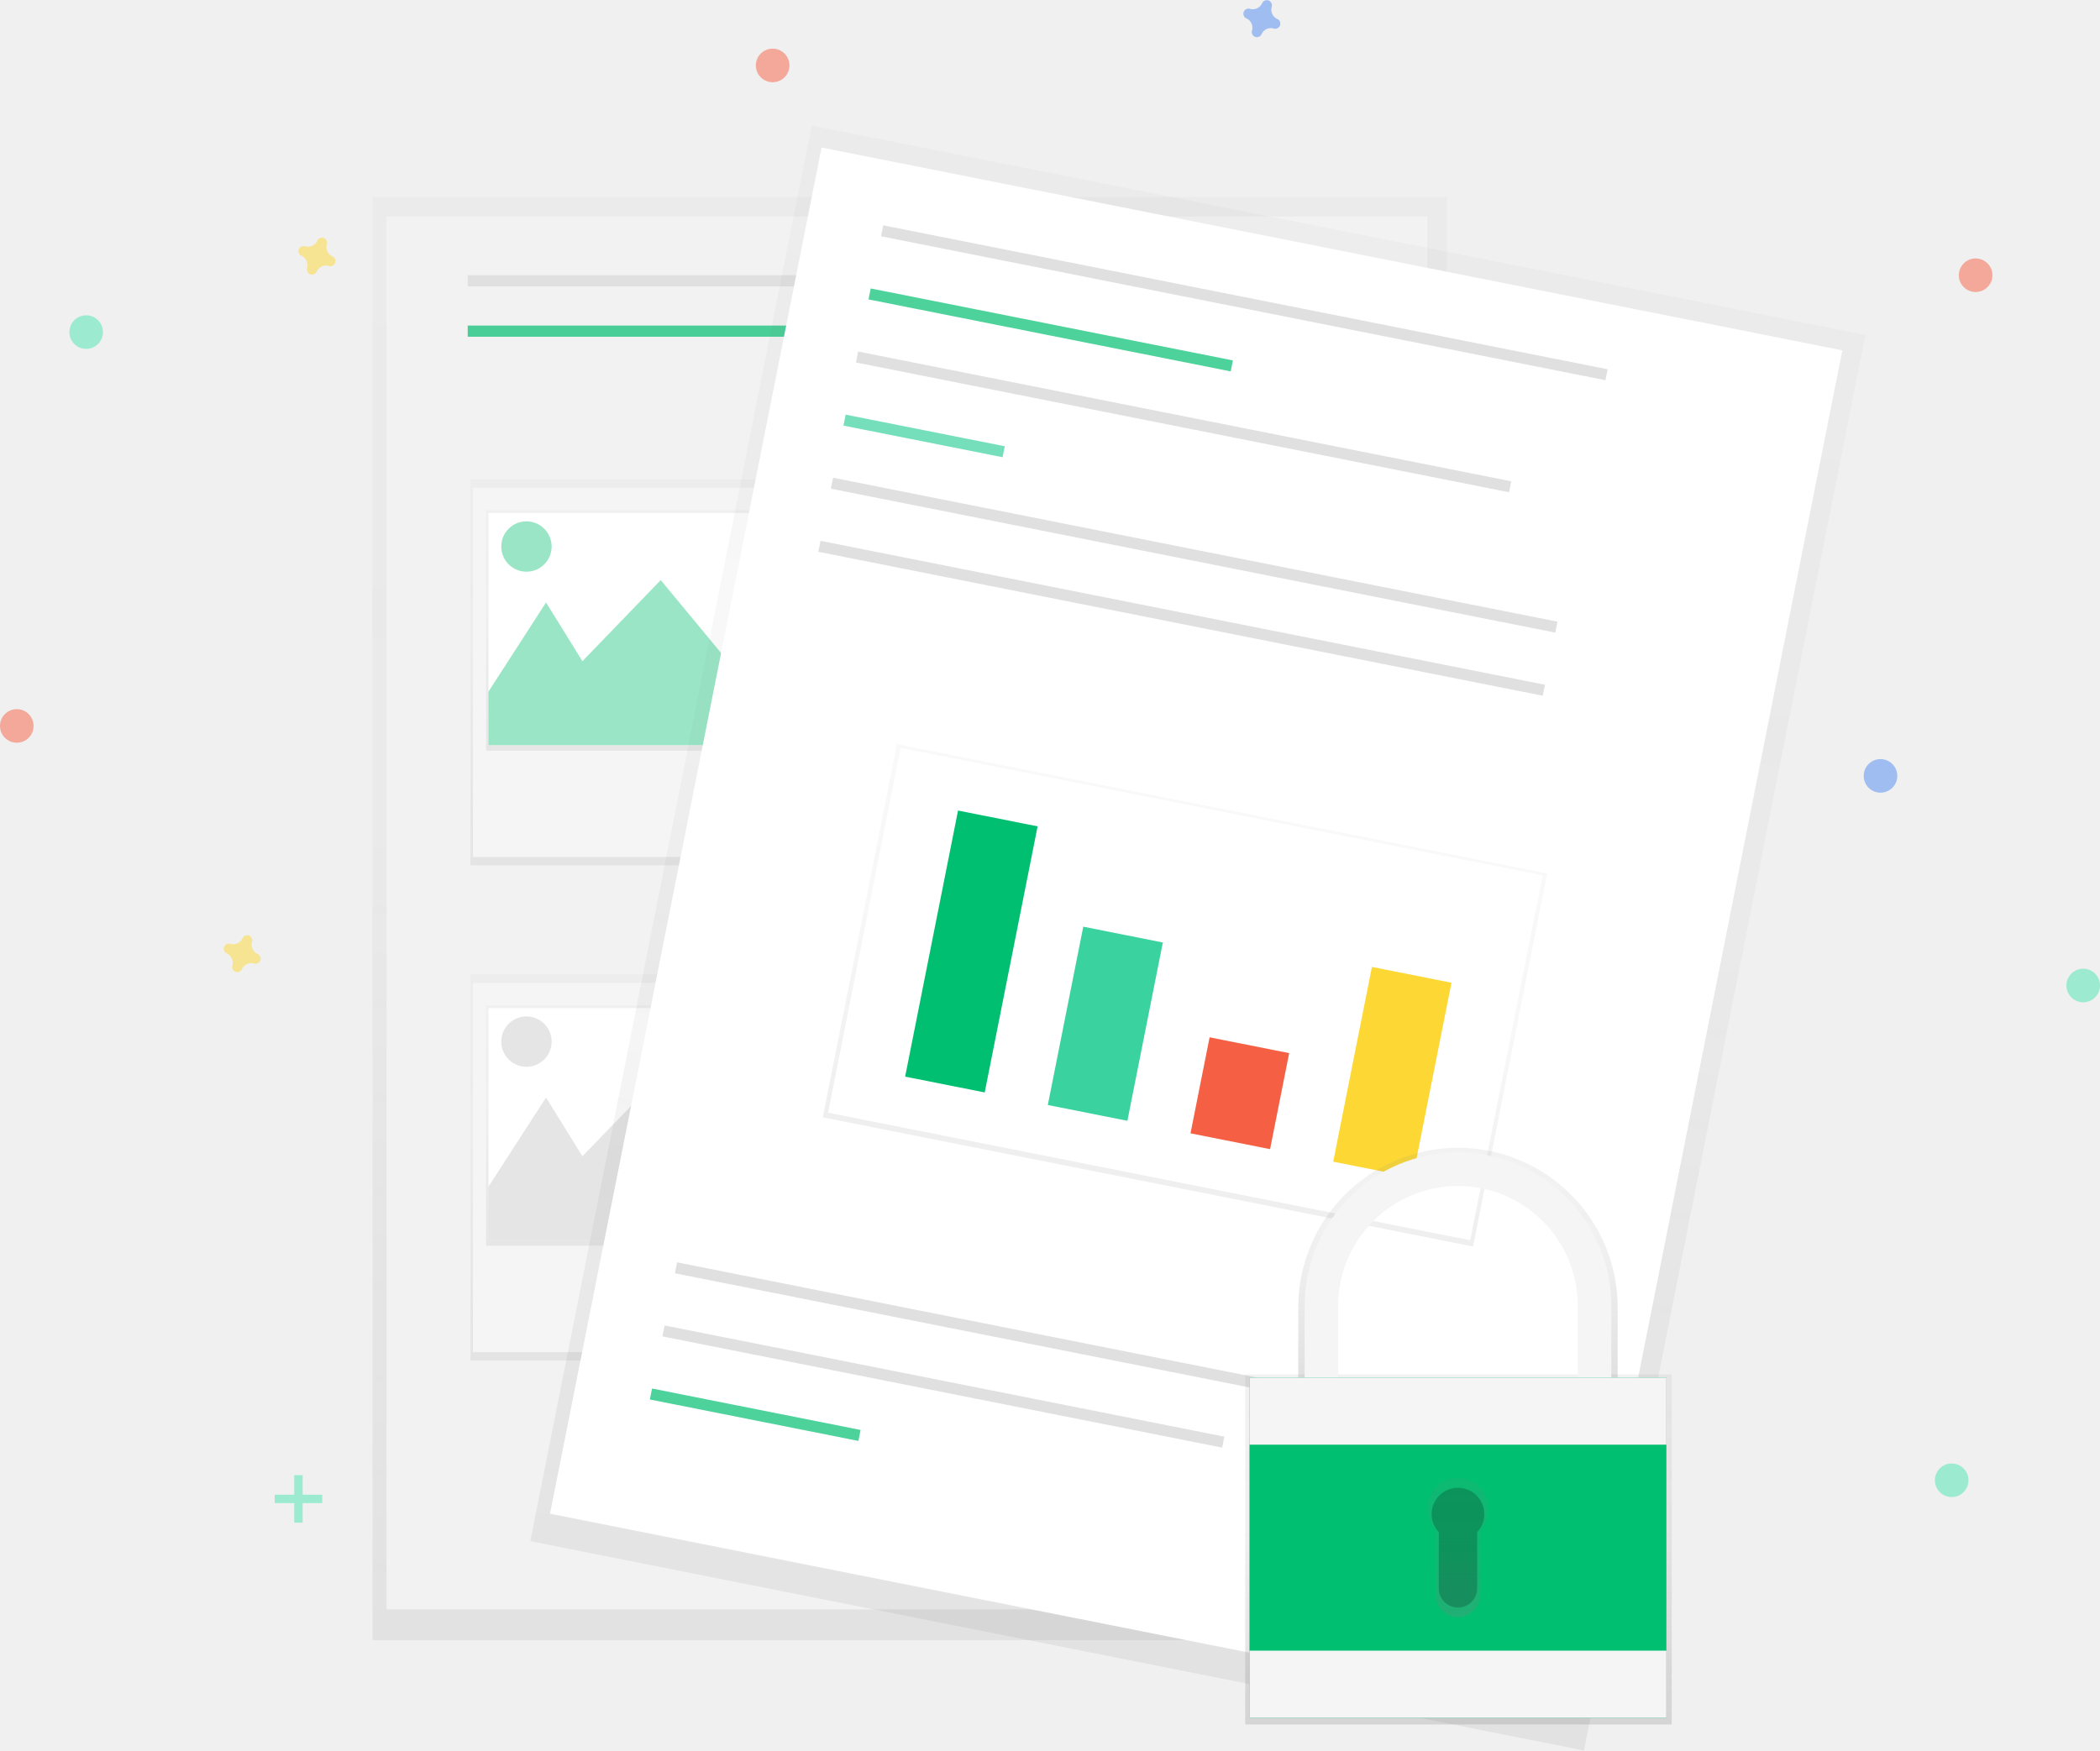
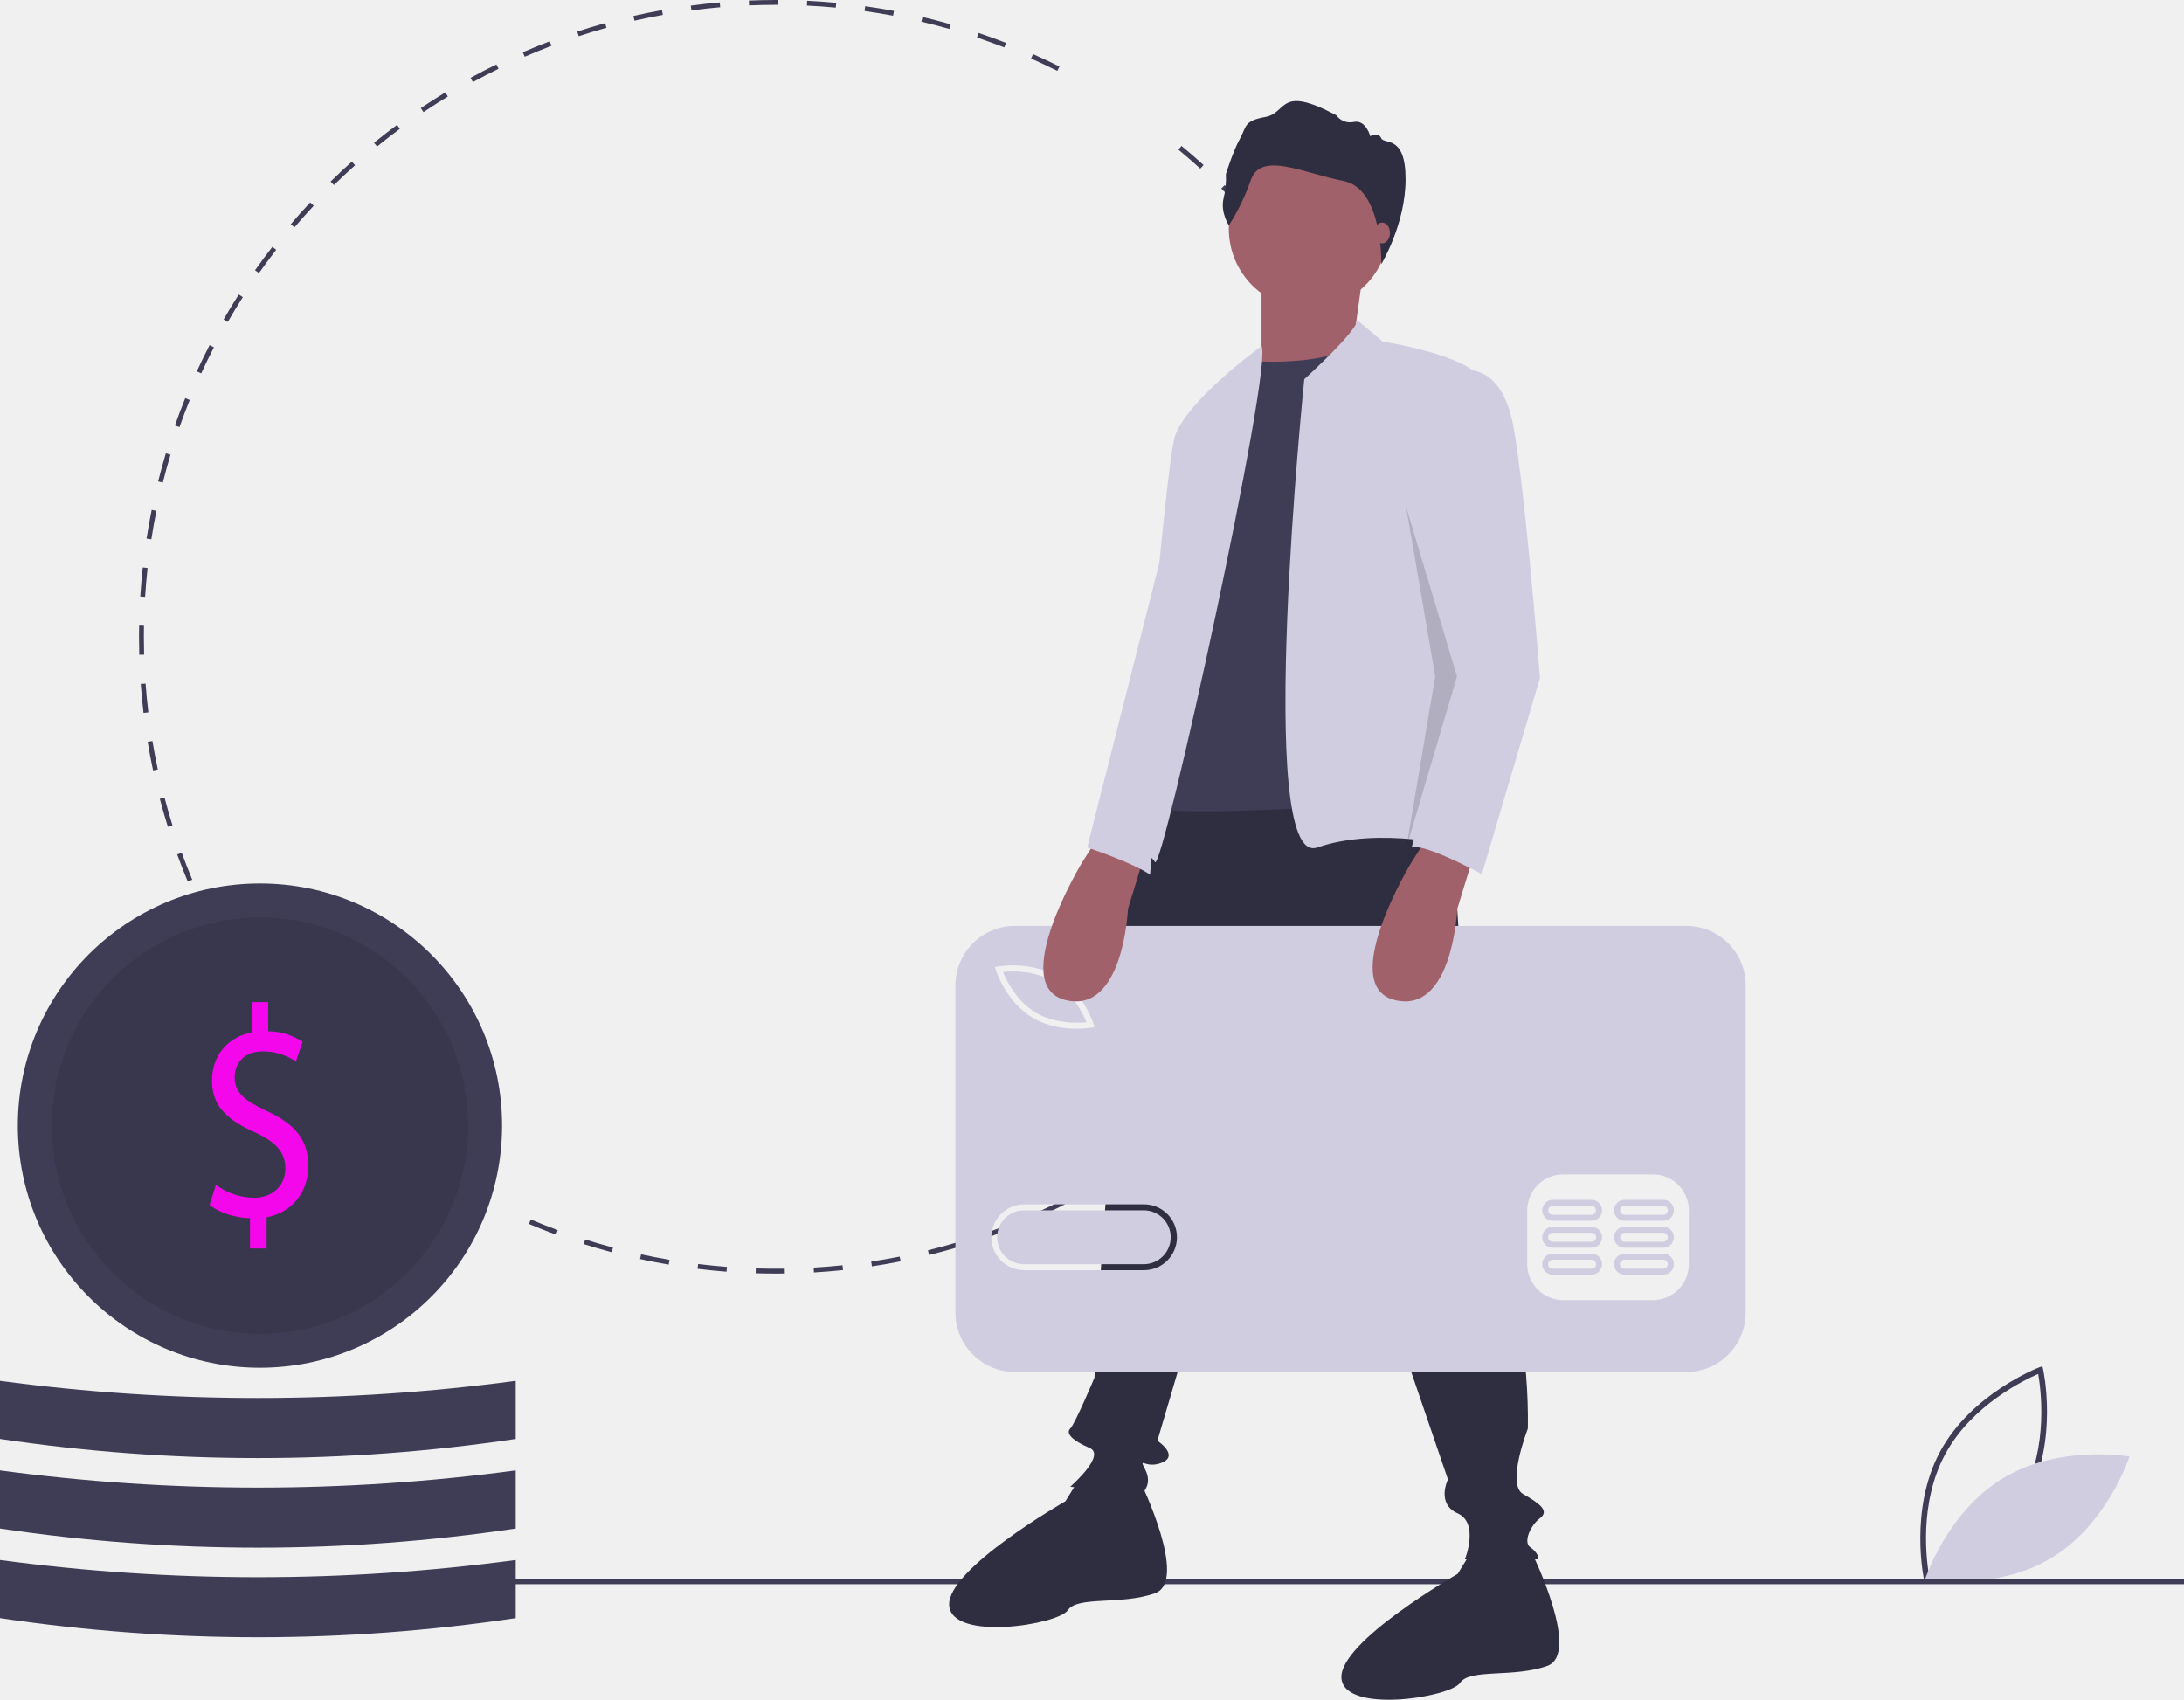
- <svg xmlns="http://www.w3.org/2000/svg" xmlns:xlink="http://www.w3.org/1999/xlink" id="e8f68bdd-4984-4f2e-95b7-7fc8ec281257" data-name="Layer 1" width="918.14" height="765.54" viewBox="0 0 918.14 765.54">
-   <defs>
-     <linearGradient id="27aa7b70-b106-4a00-be67-693c8380e41d" x1="397.74" y1="717.25" x2="397.74" y2="86.11" gradientUnits="userSpaceOnUse">
-       <stop offset="0" stop-color="gray" stop-opacity="0.25" />
-       <stop offset="0.54" stop-color="gray" stop-opacity="0.12" />
-       <stop offset="1" stop-color="gray" stop-opacity="0.1" />
-     </linearGradient>
-     <linearGradient id="46a816da-c484-41ec-8a6f-fbf14454d910" x1="288.88" y1="378.44" x2="288.88" y2="209.65" xlink:href="#27aa7b70-b106-4a00-be67-693c8380e41d" />
-     <linearGradient id="32b634d8-28f1-48d9-a868-f602a2cad942" x1="288.88" y1="328.29" x2="288.88" y2="223.1" xlink:href="#27aa7b70-b106-4a00-be67-693c8380e41d" />
-     <clipPath id="7a4c6aff-0be0-461b-a111-b3ae1b8fbf73" transform="translate(-140.93 -67.23)">
-       <rect id="8cc91f6d-19b0-43cc-9c18-2faa83ac34ba" data-name="&lt;Rectangle&gt;" x="354.51" y="291.55" width="150.6" height="101.52" fill="#fff" />
-     </clipPath>
-     <linearGradient id="38f1cb81-8fac-4205-a0ff-a33ac00d354c" x1="288.88" y1="594.94" x2="288.88" y2="426.14" xlink:href="#27aa7b70-b106-4a00-be67-693c8380e41d" />
-     <linearGradient id="6fc01aaf-135e-403e-a209-43b2a4fe59f1" x1="288.88" y1="544.79" x2="288.88" y2="439.6" xlink:href="#27aa7b70-b106-4a00-be67-693c8380e41d" />
-     <clipPath id="79ce363a-d134-40e4-9f82-b96d04a36978" transform="translate(-140.93 -67.23)">
-       <rect id="5b44e697-61fe-43bd-9a58-5f3e41301748" data-name="&lt;Rectangle&gt;" x="354.51" y="508.05" width="150.6" height="101.52" fill="#fff" />
-     </clipPath>
-     <linearGradient id="54803c44-522d-4b9e-9a34-f1f7b43e8483" x1="671.57" y1="760.34" x2="671.57" y2="129.2" gradientTransform="translate(1109.43 -194.1) rotate(90)" xlink:href="#27aa7b70-b106-4a00-be67-693c8380e41d" />
-     <linearGradient id="089a6a47-adaa-499b-aefb-cd6464b62fb8" x1="670.96" y1="553.63" x2="670.96" y2="387.28" gradientTransform="translate(1129.51 -168.41) rotate(90)" xlink:href="#27aa7b70-b106-4a00-be67-693c8380e41d" />
-     <linearGradient id="fd8d88e0-7826-450d-9e0b-001d1be709c2" x1="637.66" y1="754.12" x2="637.66" y2="601.05" xlink:href="#27aa7b70-b106-4a00-be67-693c8380e41d" />
-     <linearGradient id="8d1793c5-b76e-44e2-a52e-569460402331" x1="778.37" y1="673.86" x2="778.37" y2="569.13" xlink:href="#27aa7b70-b106-4a00-be67-693c8380e41d" />
-     <linearGradient id="4745700d-8097-45ff-9f71-625443fc4ad8" x1="778.37" y1="774.41" x2="778.37" y2="713.66" xlink:href="#27aa7b70-b106-4a00-be67-693c8380e41d" />
-   </defs>
-   <g opacity="0.5">
-     <rect x="162.9" y="86.11" width="469.69" height="631.14" fill="url(#27aa7b70-b106-4a00-be67-693c8380e41d)" />
-   </g>
-   <rect x="169.02" y="94.67" width="455.01" height="609.12" fill="#f2f2f2" />
-   <rect x="204.49" y="120.36" width="156.56" height="4.89" fill="#e0e0e0" />
-   <rect x="204.49" y="142.37" width="156.56" height="4.89" fill="#01bf71" opacity="0.7" />
-   <rect x="384.29" y="120.36" width="156.56" height="4.89" fill="#e0e0e0" />
-   <rect x="408.75" y="259.8" width="156.56" height="4.89" fill="#e0e0e0" />
-   <rect x="412.42" y="273.25" width="156.56" height="4.89" fill="#e0e0e0" />
-   <rect x="419.76" y="286.7" width="156.56" height="4.89" fill="#e0e0e0" />
-   <rect x="408.75" y="476.29" width="156.56" height="4.89" fill="#e0e0e0" />
-   <rect x="412.42" y="489.75" width="156.56" height="4.89" fill="#e0e0e0" />
-   <rect x="419.76" y="503.2" width="156.56" height="4.89" fill="#e0e0e0" />
-   <g opacity="0.5">
-     <rect x="205.71" y="209.65" width="166.35" height="168.79" fill="url(#46a816da-c484-41ec-8a6f-fbf14454d910)" />
-   </g>
-   <rect x="206.76" y="213.32" width="163.72" height="161.45" fill="#f5f5f5" />
-   <g opacity="0.5">
-     <rect x="212.53" y="223.1" width="152.7" height="105.19" fill="url(#32b634d8-28f1-48d9-a868-f602a2cad942)" />
-   </g>
-   <rect id="689f37f3-cc41-448d-b172-63ec123bc985" data-name="&lt;Rectangle&gt;" x="213.58" y="224.32" width="150.6" height="101.52" fill="#fff" />
-   <g clip-path="url(#7a4c6aff-0be0-461b-a111-b3ae1b8fbf73)">
-     <polygon points="200.82 322.18 238.74 263.46 254.64 289.15 288.88 253.68 318.24 289.15 343.93 236.56 409.98 341.75 195.93 334.41 200.82 322.18" fill="#01bf71" opacity="0.4" />
-     <circle cx="230.17" cy="239" r="11.01" fill="#01bf71" opacity="0.4" />
-   </g>
-   <g opacity="0.5">
-     <rect x="205.71" y="426.14" width="166.35" height="168.79" fill="url(#38f1cb81-8fac-4205-a0ff-a33ac00d354c)" />
-   </g>
-   <rect x="206.76" y="429.81" width="163.72" height="161.45" fill="#f5f5f5" />
-   <g opacity="0.5">
-     <rect x="212.53" y="439.6" width="152.7" height="105.19" fill="url(#6fc01aaf-135e-403e-a209-43b2a4fe59f1)" />
-   </g>
-   <rect id="b429ac3a-f8a8-4171-bcce-5b6c002c0714" data-name="&lt;Rectangle&gt;" x="213.58" y="440.82" width="150.6" height="101.52" fill="#fff" />
-   <g clip-path="url(#79ce363a-d134-40e4-9f82-b96d04a36978)">
-     <polygon points="200.82 538.67 238.74 479.96 254.64 505.65 288.88 470.18 318.24 505.65 343.93 453.05 409.98 558.24 195.93 550.9 200.82 538.67" fill="#bdbdbd" opacity="0.4" />
-     <circle cx="230.17" cy="455.5" r="11.01" fill="#bdbdbd" opacity="0.4" />
-   </g>
-   <g opacity="0.5">
-     <rect x="349.09" y="242.63" width="631.14" height="469.69" transform="translate(-74.16 969.06) rotate(-78.76)" fill="url(#54803c44-522d-4b9e-9a34-f1f7b43e8483)" />
-   </g>
-   <rect x="359.37" y="247.33" width="609.12" height="455.01" transform="translate(-72.16 966.22) rotate(-78.76)" fill="#fff" />
-   <rect x="523.5" y="197.22" width="322.91" height="4.89" transform="translate(-88.86 -196.94) rotate(11.24)" fill="#e0e0e0" />
-   <rect x="433.36" y="650.7" width="322.91" height="4.89" transform="translate(-2.18 -170.66) rotate(11.24)" fill="#e0e0e0" />
-   <rect x="428.58" y="671.14" width="249.52" height="4.89" transform="translate(1.01 -162.18) rotate(11.24)" fill="#e0e0e0" />
-   <rect x="424.6" y="683.47" width="92.96" height="4.89" transform="translate(1.84 -145.91) rotate(11.24)" fill="#01bf71" opacity="0.7" />
-   <rect x="519.57" y="209.08" width="161.45" height="4.89" transform="translate(-88.17 -180.2) rotate(11.24)" fill="#01bf71" opacity="0.7" />
-   <rect x="512.84" y="249.31" width="291.11" height="4.89" transform="translate(-79.21 -190.76) rotate(11.24)" fill="#e0e0e0" />
-   <rect x="509.47" y="255.44" width="70.94" height="4.89" transform="translate(-80.19 -168.52) rotate(11.24)" fill="#3ad29f" opacity="0.7" />
-   <rect x="501.56" y="307.59" width="322.91" height="4.89" transform="translate(-67.76 -190.54) rotate(11.24)" fill="#e0e0e0" />
-   <g opacity="0.5">
-     <rect x="575.87" y="357.6" width="166.35" height="289.88" transform="translate(-103.27 983.74) rotate(-78.76)" fill="url(#089a6a47-adaa-499b-aefb-cd6464b62fb8)" />
-   </g>
-   <rect x="516.06" y="420.61" width="286.22" height="162.68" transform="translate(-30.42 -186.11) rotate(11.24)" fill="#fff" />
-   <rect x="496.08" y="335.18" width="322.91" height="4.89" transform="translate(-62.49 -188.94) rotate(11.24)" fill="#e0e0e0" />
-   <rect x="547.86" y="424.02" width="35.47" height="118.64" transform="translate(-35.84 -168.22) rotate(11.24)" fill="#01bf71" />
-   <rect x="606.43" y="475.19" width="35.47" height="79.5" transform="translate(-28.56 -179.03) rotate(11.24)" fill="#3ad29f" />
-   <rect x="665.23" y="523.93" width="35.47" height="42.81" transform="translate(-21.5 -189.92) rotate(11.24)" fill="#f55f44" />
-   <rect x="731.91" y="492.72" width="35.47" height="86.84" transform="translate(-22.02 -203.09) rotate(11.24)" fill="#fdd835" />
-   <g opacity="0.5">
-     <rect x="128.65" y="645.09" width="3.67" height="20.79" fill="#47e6b1" />
-     <rect x="269.58" y="712.31" width="3.67" height="20.79" transform="translate(853.2 384.07) rotate(90)" fill="#47e6b1" />
-   </g>
-   <path d="M699.44,75.56a4.49,4.49,0,0,1-2.5-5.43,2.16,2.16,0,0,0,.1-.5h0a2.25,2.25,0,0,0-4-1.49h0a2.16,2.16,0,0,0-.25.44,4.49,4.49,0,0,1-5.43,2.5,2.16,2.16,0,0,0-.5-.1h0a2.25,2.25,0,0,0-1.49,4h0a2.16,2.16,0,0,0,.44.25,4.49,4.49,0,0,1,2.5,5.43,2.16,2.16,0,0,0-.1.5h0a2.25,2.25,0,0,0,4,1.49h0a2.16,2.16,0,0,0,.25-.44,4.49,4.49,0,0,1,5.43-2.5,2.16,2.16,0,0,0,.5.1h0a2.25,2.25,0,0,0,1.49-4h0A2.16,2.16,0,0,0,699.44,75.56Z" transform="translate(-140.93 -67.23)" fill="#4d8af0" opacity="0.5" />
-   <path d="M286.33,179.4a4.49,4.49,0,0,1-2.5-5.43,2.16,2.16,0,0,0,.1-.5h0a2.25,2.25,0,0,0-4-1.49h0a2.16,2.16,0,0,0-.25.44,4.49,4.49,0,0,1-5.43,2.5,2.16,2.16,0,0,0-.5-.1h0a2.25,2.25,0,0,0-1.49,4h0a2.16,2.16,0,0,0,.44.25,4.49,4.49,0,0,1,2.5,5.43,2.16,2.16,0,0,0-.1.5h0a2.25,2.25,0,0,0,4,1.49h0a2.16,2.16,0,0,0,.25-.44,4.49,4.49,0,0,1,5.43-2.5,2.16,2.16,0,0,0,.5.1h0a2.25,2.25,0,0,0,1.49-4h0A2.16,2.16,0,0,0,286.33,179.4Z" transform="translate(-140.93 -67.23)" fill="#fdd835" opacity="0.5" />
-   <path d="M253.63,484.46a4.49,4.49,0,0,1-2.5-5.43,2.16,2.16,0,0,0,.1-.5h0a2.25,2.25,0,0,0-4-1.49h0a2.16,2.16,0,0,0-.25.44,4.49,4.49,0,0,1-5.43,2.5,2.16,2.16,0,0,0-.5-.1h0a2.25,2.25,0,0,0-1.49,4h0a2.16,2.16,0,0,0,.44.25,4.49,4.49,0,0,1,2.5,5.43,2.16,2.16,0,0,0-.1.5h0a2.25,2.25,0,0,0,4,1.49h0a2.16,2.16,0,0,0,.25-.44,4.49,4.49,0,0,1,5.43-2.5,2.16,2.16,0,0,0,.5.1h0a2.25,2.25,0,0,0,1.49-4h0A2.16,2.16,0,0,0,253.63,484.46Z" transform="translate(-140.93 -67.23)" fill="#fdd835" opacity="0.5" />
-   <circle cx="337.81" cy="28.62" r="7.34" fill="#f55f44" opacity="0.5" />
-   <circle cx="7.34" cy="317.46" r="7.34" fill="#f55f44" opacity="0.5" />
-   <circle cx="863.76" cy="120.36" r="7.34" fill="#f55f44" opacity="0.5" />
-   <circle cx="822.17" cy="339.3" r="7.34" fill="#4d8af0" opacity="0.5" />
-   <circle cx="37.68" cy="145.22" r="7.34" fill="#47e6b1" opacity="0.5" />
-   <circle cx="853.29" cy="647.34" r="7.34" fill="#47e6b1" opacity="0.5" />
-   <circle cx="910.8" cy="430.97" r="7.34" fill="#47e6b1" opacity="0.5" />
-   <rect x="544.42" y="601.05" width="186.48" height="153.07" fill="url(#fd8d88e0-7826-450d-9e0b-001d1be709c2)" />
-   <path d="M723.82,639a54.55,54.55,0,0,1,109.1,0v34.91h15.27V639a69.82,69.82,0,0,0-139.65,0v34.91h15.27Z" transform="translate(-140.93 -67.23)" fill="url(#8d1793c5-b76e-44e2-a52e-569460402331)" />
-   <path d="M726,638.25a52.37,52.37,0,1,1,104.74,0v33.52H845.4V638.25a67,67,0,0,0-134.06,0v33.52H726Z" transform="translate(-140.93 -67.23)" fill="#f5f5f5" />
-   <rect x="546.32" y="602.45" width="182.24" height="148.73" fill="#01bf71" />
-   <rect x="546.32" y="602.45" width="182.24" height="148.73" fill="#f5f5f5" />
-   <rect x="546.32" y="631.77" width="182.24" height="90.07" fill="#01bf71" />
-   <path d="M791.73,727a13.36,13.36,0,1,0-23.08,9.15v28.51a9.72,9.72,0,0,0,19.44,0V736.18A13.3,13.3,0,0,0,791.73,727Z" transform="translate(-140.93 -67.23)" fill="url(#4745700d-8097-45ff-9f71-625443fc4ad8)" />
-   <path d="M789.89,729.38a11.52,11.52,0,1,0-19.9,7.89v24.58a8.38,8.38,0,1,0,16.76,0V737.27A11.47,11.47,0,0,0,789.89,729.38Z" transform="translate(-140.93 -67.23)" opacity="0.2" />
+ <svg xmlns="http://www.w3.org/2000/svg" id="b465a16a-1202-4755-ab2a-5eeee67c4d89" data-name="Layer 1" width="902" height="702.007" viewBox="0 0 902 702.007">
+   <path d="M965.712,741.859c-.066-.289-6.423-29.279,6.56-53.356,12.983-24.076,40.697-34.694,40.975-34.799l1.267-.475.299,1.32c.066.289,6.423,29.279-6.56,53.356-12.982,24.076-40.697,34.694-40.975,34.799l-1.267.475Zm47.065-85.409c-5.551,2.388-27.46,12.839-38.426,33.174-10.966,20.337-7.658,44.387-6.603,50.334,5.549-2.382,27.449-12.817,38.426-33.174C1017.14,686.448,1013.832,662.401,1012.777,656.45Z" transform="translate(-171.0002 -88.99633)" fill="#3f3d56" />
+   <path d="M998.331,699.459c-23.331,14.037-32.317,41.918-32.317,41.918s28.842,5.123,52.173-8.914,32.317-41.918,32.317-41.918S1021.663,685.422,998.331,699.459Z" transform="translate(-171.0002 -88.99633)" fill="#d0cde1" />
+   <path d="M491.419,614.996c-2.774,0-5.577-.044-8.328-.13l.062-1.998c3.95.123,7.981.157,11.95.103l.027,2Q493.277,614.996,491.419,614.996Zm15.745-.464-.117-1.996c3.956-.233,7.963-.562,11.909-.975l.209,1.988C515.188,613.967,511.151,614.298,507.164,614.532Zm-36.096-.312c-3.989-.306-8.021-.706-11.982-1.192l.244-1.984c3.932.481,7.932.88,11.891,1.183Zm60.039-2.199-.3-1.977c3.931-.597,7.892-1.289,11.77-2.06l.39,1.961C539.058,610.723,535.068,611.421,531.107,612.022Zm-83.935-.731c-3.941-.668-7.919-1.436-11.823-2.283l.424-1.955c3.875.842,7.822,1.604,11.733,2.266Zm107.548-3.962-.48-1.941c3.858-.954,7.738-2.009,11.532-3.134l.568,1.918C562.517,605.305,558.608,606.367,554.72,607.328ZM423.644,606.182c-3.866-1.028-7.756-2.159-11.562-3.363l.603-1.906c3.778,1.194,7.638,2.316,11.474,3.336Zm154.158-5.701L577.146,598.592c3.744-1.302,7.51-2.709,11.194-4.184l.742,1.857C585.371,597.751,581.576,599.169,577.802,600.481Zm-177.145-1.566c-3.754-1.38-7.532-2.869-11.228-4.426l.776-1.844c3.667,1.545,7.416,3.022,11.142,4.393Zm199.475-7.368-.828-1.82c3.596-1.634,7.21-3.378,10.742-5.184l.91,1.781C607.396,588.143,603.754,589.9,600.131,591.546Zm21.398-10.938-.99-1.736c3.448-1.968,6.891-4.036,10.229-6.148l1.068,1.689C628.473,576.541,625.005,578.626,621.53,580.608Zm20.323-12.857-1.145-1.639c3.247-2.269,6.487-4.645,9.631-7.061l1.219,1.586C648.391,563.072,645.126,565.465,641.853,567.75ZM337.027,564.934c-3.228-2.345-6.453-4.801-9.585-7.302l1.248-1.562c3.108,2.481,6.309,4.919,9.512,7.245Zm323.903-11.846-1.289-1.529c3.026-2.554,6.038-5.215,8.953-7.91l1.357,1.469C667.015,547.833,663.98,550.515,660.93,553.088Zm-342.728-3.186c-3.006-2.633-5.993-5.371-8.877-8.14l1.385-1.443c2.862,2.748,5.826,5.466,8.81,8.079Zm360.401-13.161-1.424-1.404c2.79-2.827,5.55-5.753,8.201-8.695l1.486,1.338C684.195,530.946,681.415,533.893,678.603,536.741Zm-377.773-3.512c-2.758-2.9-5.482-5.898-8.097-8.91l1.511-1.311c2.594,2.989,5.297,5.964,8.035,8.842ZM694.723,518.85l-1.545-1.27c2.521-3.067,5.002-6.232,7.378-9.409l1.602,1.197C699.764,512.57,697.263,515.76,694.723,518.85ZM285.052,515.053c-2.477-3.13-4.916-6.361-7.25-9.604l1.623-1.168c2.316,3.218,4.736,6.425,7.195,9.532ZM709.152,499.556l-1.654-1.123c2.23-3.284,4.415-6.664,6.492-10.048l1.705,1.047C713.6,492.841,711.399,496.247,709.152,499.556ZM271.001,495.527c-2.179-3.341-4.312-6.778-6.34-10.22l1.723-1.016c2.013,3.415,4.129,6.827,6.292,10.142Zm450.766-16.511-1.75-.967c1.92-3.475,3.785-7.043,5.546-10.606l1.793.887C725.583,471.919,723.702,475.515,721.767,479.016Zm10.681-21.621-1.832-.803c1.594-3.64,3.124-7.367,4.549-11.078l1.867.717C735.596,449.971,734.053,453.727,732.448,457.395Zm-483.902-4.315c-1.533-3.68-3.001-7.444-4.364-11.19l1.88-.684c1.352,3.718,2.809,7.453,4.33,11.104Zm492.551-18.216-1.898-.629c1.248-3.761,2.426-7.604,3.5-11.426l1.926.541C743.541,427.2,742.353,431.074,741.096,434.864ZM240.329,430.481c-1.19-3.812-2.308-7.705-3.323-11.574l1.935-.508c1.007,3.84,2.117,7.704,3.298,11.486ZM747.615,411.686l-1.948-.453c.896-3.854,1.714-7.791,2.434-11.698l1.967.361C749.342,403.834,748.517,407.8,747.615,411.686Zm-513.394-4.494c-.834-3.906-1.589-7.886-2.243-11.83l1.973-.328c.65,3.915,1.399,7.864,2.227,11.74ZM751.973,388.008l-1.982-.271c.538-3.917.992-7.911,1.351-11.872l1.992.18C752.972,380.036,752.514,384.061,751.973,388.008Zm-521.694-4.566c-.472-3.959-.859-7.991-1.151-11.984l1.995-.146c.29,3.964.674,7.965,1.143,11.895ZM754.148,364.032l-1.998-.09c.178-3.963.269-7.982.269-11.946h2C754.419,355.99,754.328,360.04,754.148,364.032ZM228.522,359.431c-.068-2.452-.103-4.954-.104-7.435q0-2.309.04-4.608l2,.035q-.04,2.282-.04,4.573c0,2.462.035,4.945.103,7.38Zm2.411-23.948-1.996-.125c.25-3.996.594-8.032,1.023-11.997l1.988.215C231.522,327.511,231.181,331.517,230.933,335.483Zm520.194-12.202c-.399-3.943-.949-5.865-1.529-9.791l1.979-.292c.584,3.956,1.085,6.975,1.488,10.948Zm-517.622-11.551-1.977-.306c.613-3.957,1.325-7.944,2.116-11.854l1.96.396C234.82,303.847,234.113,307.804,233.505,311.73Zm514.074-10.016c-.763-3.901-1.623-7.829-2.559-11.672l1.943-.473c.942,3.873,1.81,7.831,2.578,11.761ZM238.243,288.313l-1.94-.486c.971-3.874,2.047-7.779,3.197-11.609l1.915.575C240.274,280.594,239.207,284.469,238.243,288.313Zm503.685-9.813c-1.115-3.808-2.334-7.639-3.622-11.387l1.891-.65c1.299,3.777,2.527,7.638,3.651,11.475Zm-496.8-13.1-1.887-.663c1.329-3.781,2.764-7.58,4.265-11.291l1.854.75C247.871,257.878,246.446,261.648,245.127,265.4ZM734.161,255.905c-1.459-3.681-3.021-7.375-4.645-10.979l1.824-.821c1.636,3.633,3.21,7.355,4.68,11.063ZM254.104,243.202l-1.817-.835c1.67-3.638,3.448-7.286,5.284-10.842l1.777.917C257.526,235.972,255.762,239.592,254.104,243.202Zm470.269-9.036c-1.79-3.531-3.687-7.069-5.637-10.515l1.74-.985c1.966,3.473,3.876,7.038,5.68,10.596ZM265.081,221.937l-1.733-.998c1.995-3.464,4.099-6.932,6.254-10.306l1.686,1.076C269.149,215.058,267.061,218.499,265.081,221.937Zm447.542-8.535c-2.113-3.364-4.326-6.716-6.577-9.962l1.643-1.14c2.269,3.271,4.499,6.648,6.628,10.038ZM277.954,201.779l-1.635-1.152c2.306-3.27,4.716-6.529,7.167-9.688l1.58,1.226C282.635,195.299,280.242,198.533,277.954,201.779Zm421.064-7.992c-2.41-3.157-4.92-6.295-7.462-9.327l1.533-1.285c2.561,3.056,5.09,6.217,7.519,9.398ZM292.607,182.887l-1.522-1.297c2.587-3.039,5.284-6.064,8.015-8.991l1.462,1.364C297.852,176.869,295.176,179.871,292.607,182.887Zm391.07-7.408c-2.687-2.924-5.474-5.823-8.282-8.614l1.41-1.419c2.83,2.813,5.638,5.733,8.345,8.679Zm-374.765-10.064-1.398-1.43c2.86-2.798,5.819-5.564,8.795-8.221l1.332,1.492C314.688,159.893,311.751,162.638,308.912,165.415ZM666.73,158.635c-2.944-2.67-5.984-5.304-9.035-7.828l1.275-1.541c3.073,2.543,6.137,5.197,9.104,7.888Zm-340-9.132-1.263-1.551c3.093-2.519,6.29-5.003,9.502-7.384l1.191,1.606C332.973,144.538,329.8,147.004,326.731,149.504Zm19.182-14.217-1.116-1.659c3.311-2.228,6.719-4.409,10.13-6.484l1.039,1.709C352.581,130.911,349.198,133.076,345.913,135.286ZM366.3,122.885l-.96-1.755c3.502-1.917,7.094-3.776,10.674-5.527l.879,1.797C373.34,119.137,369.776,120.983,366.3,122.885Zm241.37-4.634c-3.559-1.773-7.204-3.486-10.835-5.091l.809-1.829c3.659,1.617,7.333,3.343,10.919,5.13ZM387.722,112.407l-.795-1.835c3.66-1.586,7.404-3.108,11.128-4.522l.71,1.87C395.07,109.323,391.355,110.833,387.722,112.407ZM585.774,108.573c-3.703-1.436-7.493-2.806-11.266-4.072l.637-1.896c3.801,1.276,7.62,2.656,11.352,4.104Zm-175.743-4.637-.623-1.9c3.801-1.246,7.679-2.419,11.525-3.486l.535,1.927C417.65,101.535,413.802,102.699,410.031,103.936Zm153.063-2.974c-3.814-1.087-7.705-2.1-11.563-3.01l.459-1.946c3.889.916,7.809,1.937,11.653,3.032ZM433.053,97.547l-.445-1.95c3.896-.89,7.866-1.701,11.797-2.41l.355,1.968C440.858,95.859,436.919,96.663,433.053,97.547Zm106.788-2.067c-3.895-.731-7.861-1.381-11.791-1.933l.277-1.98c3.96.556,7.958,1.211,11.883,1.948ZM456.565,93.303l-.265-1.982c3.959-.528,7.985-.973,11.967-1.319l.174,1.992C464.49,92.339,460.495,92.779,456.565,93.303ZM516.181,92.156c-3.939-.371-7.949-.657-11.919-.849l.098-1.998c3.999.194,8.039.482,12.009.856Zm-35.814-.929-.084-1.998c3.676-.153,7.422-.231,11.136-.232l.905.001-.006,2-.899-.001C487.733,90.997,484.014,91.075,480.367,91.227Z" transform="translate(-171.0002 -88.99633)" fill="#3f3d56" />
+   <rect x="169" y="652.292" width="733" height="2" fill="#3f3d56" />
+   <path d="M769.011,405.021l10,155s24,61,23,119c0,0-9,23-2,27s11,7,7,10-7,10-4,12,4,5,3,5h-30s6-15-3-19-4-14-4-14l-67-196-53,180s9,6,2,9-10-3-7,3-1,9-1,10-30-3-30-3,15-13,8-16-10-6-8-8,10-21,10-21,4-72,5-75,0-17,0-24-1-35,2-42,6-93,22-103S769.011,405.021,769.011,405.021Z" transform="translate(-171.0002 -88.99633)" fill="#2f2e41" />
+   <path d="M642.011,701.021s20,41,6,46-32,1-36,7-48,13-49-2,48-43,48-43l6.383-10.278Z" transform="translate(-171.0002 -88.99633)" fill="#2f2e41" />
+   <path d="M804.011,731.021s20,41,6,46-32,1-36,7-48,13-49-2,48-43,48-43l6.383-10.278Z" transform="translate(-171.0002 -88.99633)" fill="#2f2e41" />
+   <circle cx="540.511" cy="94.525" r="33" fill="#a0616a" />
+   <polygon points="563.011 112.025 559.011 141.025 529.011 164.025 521.011 153.025 521.011 115.025 563.011 112.025" fill="#a0616a" />
+   <path d="M687.011,238.021s31,3,47-8l32,189s-113,9-118,3v-59l20-96Z" transform="translate(-171.0002 -88.99633)" fill="#3f3d56" />
+   <path d="M731.257,220.985l10.754,9.036s44,7,41,19l-12,142,4,48s-34-9-60,0-5.343-193.403-5.343-193.403S733.504,223.949,731.257,220.985Z" transform="translate(-171.0002 -88.99633)" fill="#d0cde1" />
+   <path d="M692.011,231.931s-32,23.091-36,38.091-17,173-17,173,6-3,9,2S697.011,239.84,692.011,231.931Z" transform="translate(-171.0002 -88.99633)" fill="#d0cde1" />
+   <path d="M678.527,182.084s-3.572-5.359-2.198-11.13a33.731,33.731,0,0,0,.962-10.03s2.885-9.343,5.771-14.565,1.511-7.42,10.58-9.069,5.359-13.465,29.267-.687a7.011,7.011,0,0,0,7.282,2.748c4.946-.962,6.733,5.908,6.733,5.908s3.298-1.924,4.534.824,10.054-1.649,10.054,16.9-10.034,35.119-10.034,35.119.736-31.202-15.615-34.362-33.938-12.366-38.198-.55A90.081,90.081,0,0,1,678.527,182.084Z" transform="translate(-171.0002 -88.99633)" fill="#2f2e41" />
+   <ellipse cx="570.835" cy="96.206" rx="3.225" ry="4.3" fill="#a0616a" />
+   <path d="M606.301,494.446c-7.913-4.758-17.454-4.395-21.081-4.032,1.381,3.372,5.526,11.974,13.439,16.735,7.932,4.771,17.46,4.396,21.082,4.035C618.36,507.813,614.215,499.208,606.301,494.446Z" transform="translate(-171.0002 -88.99633)" fill="#d0cde1" />
+   <path d="M643.484,588.87H594.028a11.128,11.128,0,1,0,0,22.255h49.456a11.128,11.128,0,0,0,0-22.255Z" transform="translate(-171.0002 -88.99633)" fill="#d0cde1" />
+   <path d="M867.438,471.412H590.154A24.562,24.562,0,0,0,565.591,495.974V631.073a24.562,24.562,0,0,0,24.562,24.562H867.438a24.562,24.562,0,0,0,24.562-24.562V495.974A24.562,24.562,0,0,0,867.438,471.412ZM583.293,488.167c.548-.099,13.532-2.309,24.283,4.161,10.751,6.468,14.881,18.976,15.052,19.505l.435,1.349-1.395.248a37.036,37.036,0,0,1-6.017.442c-4.883,0-11.958-.808-18.266-4.604-10.751-6.467-14.881-18.975-15.051-19.503l-.435-1.349Zm60.191,125.43H594.028a13.6,13.6,0,0,1,0-27.201h49.456a13.6,13.6,0,0,1,0,27.201Zm225.025-2.473a14.88,14.88,0,0,1-14.837,14.837H816.58A14.88,14.88,0,0,1,801.743,611.125V588.87a14.88,14.88,0,0,1,14.837-14.837h37.092a14.88,14.88,0,0,1,14.837,14.837Z" transform="translate(-171.0002 -88.99633)" fill="#d0cde1" />
+   <path d="M828.326,606.798H812.253a4.327,4.327,0,0,0,0,8.655h16.073a4.327,4.327,0,1,0,0-8.655Zm0,6.182H812.253a1.855,1.855,0,1,1,0-3.709h16.073a1.855,1.855,0,1,1,0,3.709Z" transform="translate(-171.0002 -88.99633)" fill="#d0cde1" />
+   <path d="M857.999,606.798H841.926a4.327,4.327,0,1,0,0,8.655h16.073a4.327,4.327,0,0,0,0-8.655Zm0,6.182H841.926a1.855,1.855,0,1,1,0-3.709h16.073a1.855,1.855,0,0,1,0,3.709Z" transform="translate(-171.0002 -88.99633)" fill="#d0cde1" />
+   <path d="M828.326,595.67H812.253a4.327,4.327,0,0,0,0,8.655h16.073a4.327,4.327,0,1,0,0-8.655Zm0,6.182H812.253a1.855,1.855,0,1,1,0-3.709h16.073a1.855,1.855,0,1,1,0,3.709Z" transform="translate(-171.0002 -88.99633)" fill="#d0cde1" />
+   <path d="M857.999,595.67H841.926a4.327,4.327,0,1,0,0,8.655h16.073a4.327,4.327,0,0,0,0-8.655Zm0,6.182H841.926a1.855,1.855,0,0,1,0-3.709h16.073a1.855,1.855,0,0,1,0,3.709Z" transform="translate(-171.0002 -88.99633)" fill="#d0cde1" />
+   <path d="M828.326,584.542H812.253a4.327,4.327,0,0,0,0,8.655h16.073a4.327,4.327,0,1,0,0-8.655Zm0,6.182H812.253a1.855,1.855,0,0,1,0-3.709h16.073a1.855,1.855,0,0,1,0,3.709Z" transform="translate(-171.0002 -88.99633)" fill="#d0cde1" />
+   <path d="M857.999,584.542H841.926a4.327,4.327,0,1,0,0,8.655h16.073a4.327,4.327,0,0,0,0-8.655Zm0,6.182H841.926a1.855,1.855,0,0,1,0-3.709h16.073a1.855,1.855,0,0,1,0,3.709Z" transform="translate(-171.0002 -88.99633)" fill="#d0cde1" />
+   <path d="M780.011,441.021l-7.168,23.391s-1.832,43.609-25.832,37.609,7-57,7-57l7-11Z" transform="translate(-171.0002 -88.99633)" fill="#a0616a" />
+   <path d="M644.011,441.021l-7.168,23.391s-1.832,43.609-25.832,37.609,7-57,7-57l7-11Z" transform="translate(-171.0002 -88.99633)" fill="#a0616a" />
+   <path d="M775.011,242.021s16-4,21,23,11,104,11,104l-24,81s-24-13-29-11l18.886-70.321-15.886-71.679S771.011,242.021,775.011,242.021Z" transform="translate(-171.0002 -88.99633)" fill="#d0cde1" />
+   <polygon points="580.747 209.393 601.747 279.393 580.747 350.393 592.747 279.393 580.747 209.393" opacity="0.15" />
+   <path d="M656.011,297.021l-36,142s18.989,6.267,25.989,11.267Z" transform="translate(-171.0002 -88.99633)" fill="#d0cde1" />
+   <circle cx="107.362" cy="464.884" r="100" fill="#3f3d56" />
+   <circle cx="107.362" cy="464.884" r="86" opacity="0.1" />
+   <path d="M274.242,604.629V592.112c-6.327-.123-12.873-2.355-16.691-5.453l2.618-8.303a26.681,26.681,0,0,0,15.709,5.329c7.746,0,12.982-5.081,12.982-12.145,0-6.816-4.255-11.03-12.328-14.748-11.128-4.957-18-10.658-18-21.44,0-10.287,6.437-18.094,16.473-19.953V502.881h6.764V514.902a26.543,26.543,0,0,1,14.182,4.337l-2.728,8.18a24.107,24.107,0,0,0-13.746-4.214c-8.4,0-11.564,5.701-11.564,10.658,0,6.444,4.036,9.666,13.528,14.128,11.236,5.205,16.909,11.649,16.909,22.679,0,9.79-6,18.962-17.237,21.068v12.89Z" transform="translate(-171.0002 -88.99633)" fill="#f408eb" />
+   <path d="M384,757.289a722.026,722.026,0,0,1-213,0v-24a802.329,802.329,0,0,0,213,0Z" transform="translate(-171.0002 -88.99633)" fill="#3f3d56" />
+   <path d="M384,720.289a722.026,722.026,0,0,1-213,0v-24a802.329,802.329,0,0,0,213,0Z" transform="translate(-171.0002 -88.99633)" fill="#3f3d56" />
+   <path d="M384,683.289a722.026,722.026,0,0,1-213,0v-24a802.329,802.329,0,0,0,213,0Z" transform="translate(-171.0002 -88.99633)" fill="#3f3d56" />
</svg>
